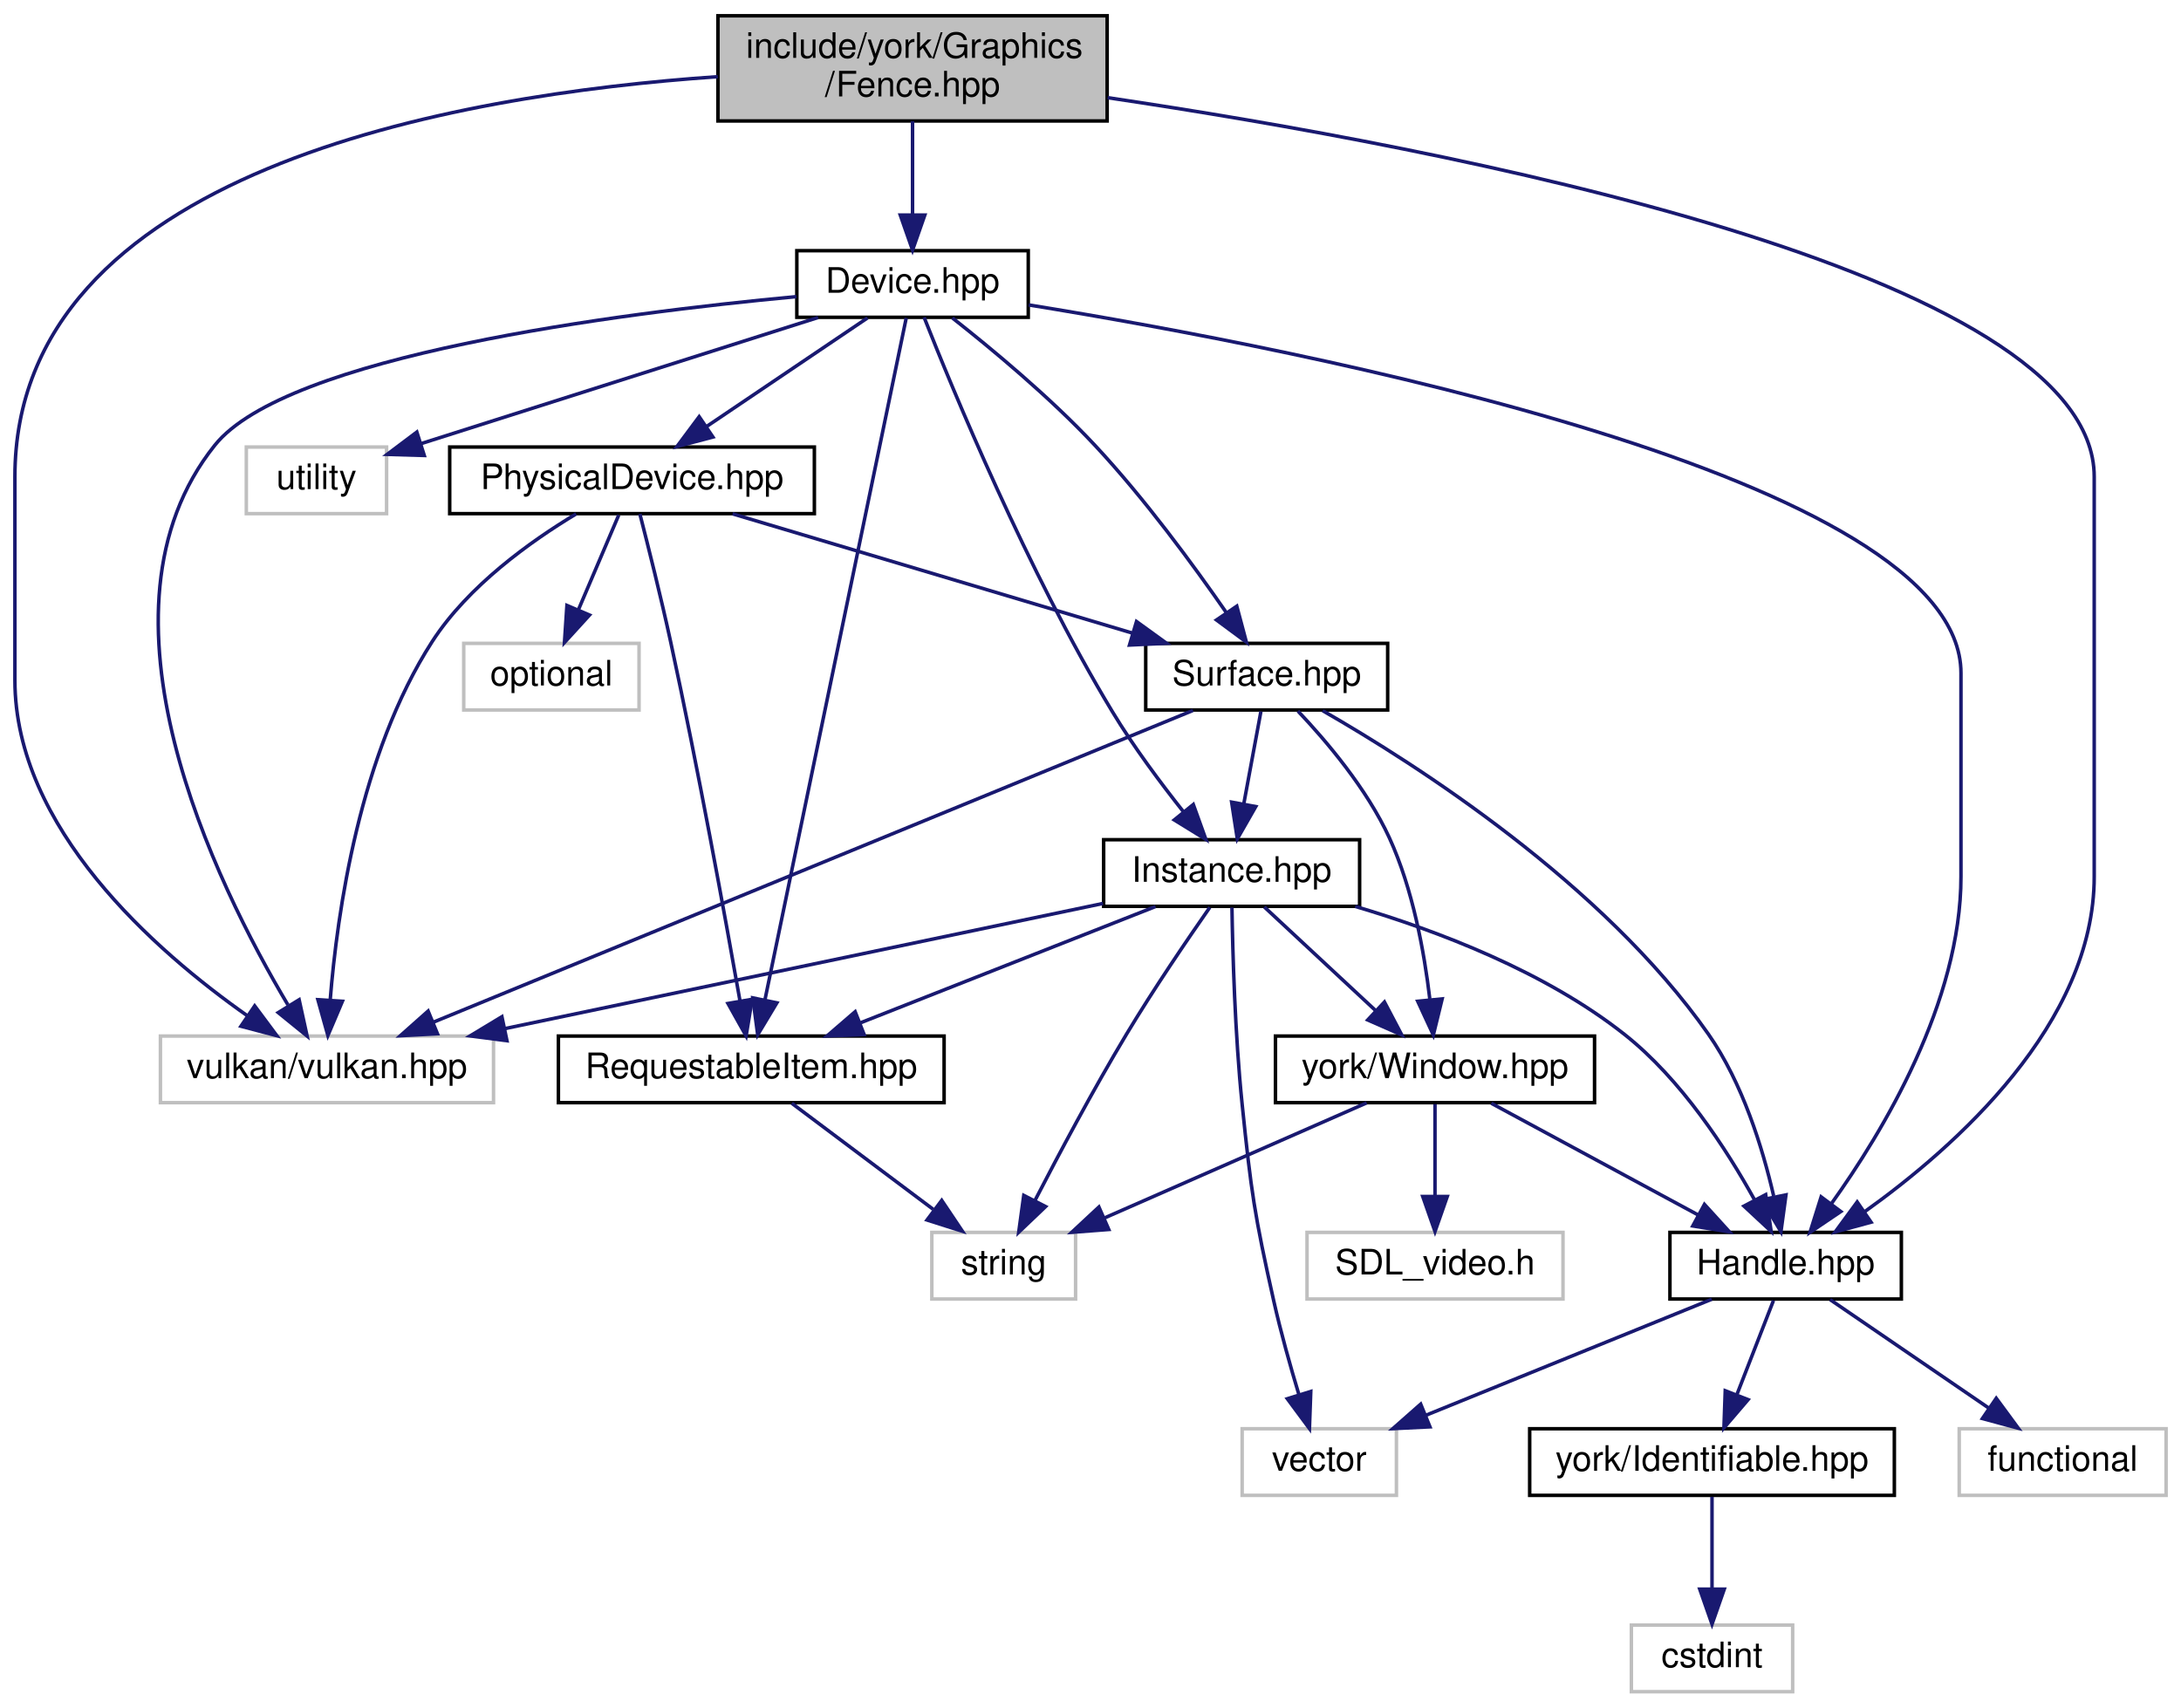
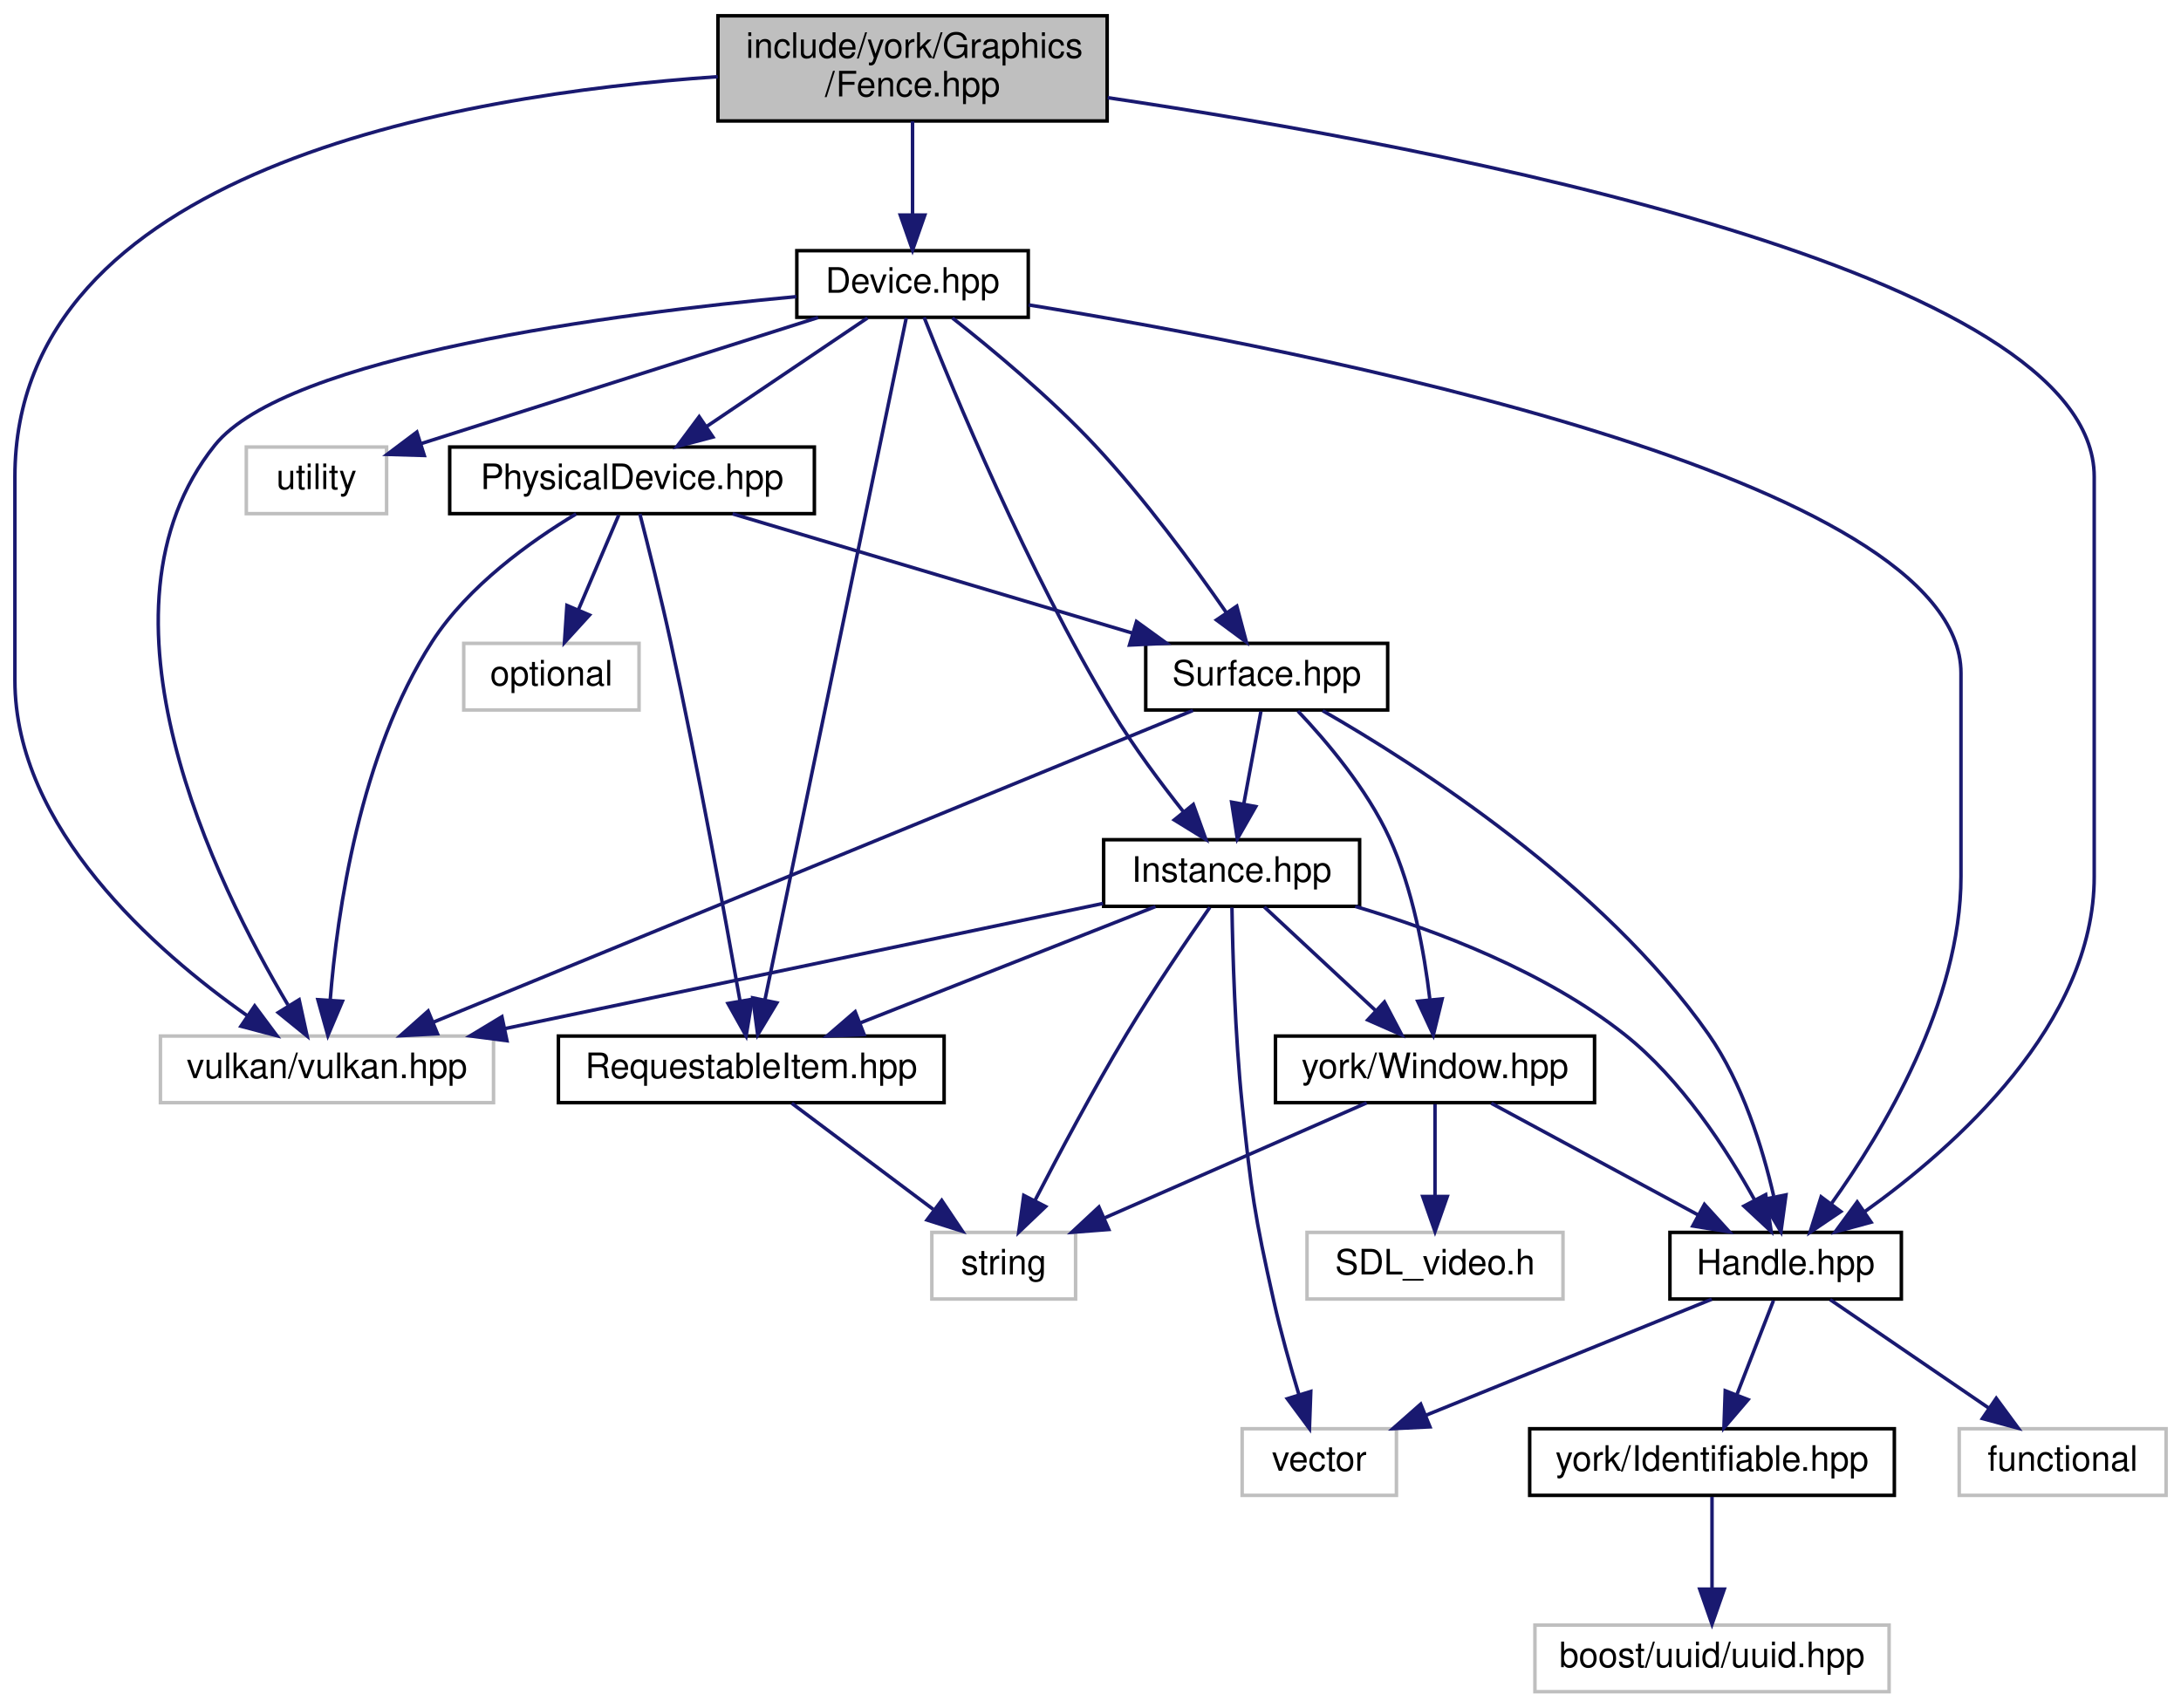
<svg xmlns="http://www.w3.org/2000/svg" xmlns:xlink="http://www.w3.org/1999/xlink" width="622pt" height="487pt" viewBox="0.00 0.00 621.50 487.00">
  <g id="graph0" class="graph" transform="scale(1 1) rotate(0) translate(4 483)">
    <g id="node1" class="node">
      <g id="a_node1">
        <a xlink:title=" ">
          <polygon fill="#bfbfbf" stroke="black" points="200.5,-448.5 200.5,-478.5 311.5,-478.5 311.5,-448.5 200.5,-448.5" />
          <text text-anchor="start" x="208.5" y="-466.5" font-family="Helvetica,sans-Serif" font-size="10.00">include/york/Graphics</text>
          <text text-anchor="middle" x="256" y="-455.5" font-family="Helvetica,sans-Serif" font-size="10.00">/Fence.hpp</text>
        </a>
      </g>
    </g>
    <g id="node2" class="node">
      <g id="a_node2">
        <a xlink:title=" ">
          <polygon fill="none" stroke="#bfbfbf" points="41.5,-168.5 41.5,-187.5 136.5,-187.5 136.5,-168.5 41.5,-168.5" />
          <text text-anchor="middle" x="89" y="-175.5" font-family="Helvetica,sans-Serif" font-size="10.00">vulkan/vulkan.hpp</text>
        </a>
      </g>
    </g>
    <g id="edge1" class="edge">
      <path fill="none" stroke="midnightblue" d="M200.45,-461.13C125.16,-455.97 0,-434.28 0,-347 0,-347 0,-347 0,-289 0,-246.85 39.99,-211.78 66.36,-193.24" />
      <polygon fill="midnightblue" stroke="midnightblue" points="68.38,-196.1 74.7,-187.6 64.46,-190.3 68.38,-196.1" />
    </g>
    <g id="node3" class="node">
      <g id="a_node3">
        <a xlink:href="_handle_8hpp.html" target="_top" xlink:title="Contains the declarations for the Handle classes which form the basis of our Vulkan implementation.">
          <polygon fill="none" stroke="black" points="472,-112.5 472,-131.5 538,-131.5 538,-112.5 472,-112.5" />
          <text text-anchor="middle" x="505" y="-119.5" font-family="Helvetica,sans-Serif" font-size="10.00">Handle.hpp</text>
        </a>
      </g>
    </g>
    <g id="edge2" class="edge">
      <path fill="none" stroke="midnightblue" d="M311.65,-455.14C407.37,-440.92 593,-405.76 593,-347 593,-347 593,-347 593,-233 593,-191.03 553.46,-155.9 527.39,-137.3" />
      <polygon fill="midnightblue" stroke="midnightblue" points="529.36,-134.41 519.14,-131.64 525.4,-140.18 529.36,-134.41" />
    </g>
    <g id="node8" class="node">
      <g id="a_node8">
        <a xlink:href="_device_8hpp.html" target="_top" xlink:title=" ">
          <polygon fill="none" stroke="black" points="223,-392.5 223,-411.5 289,-411.5 289,-392.5 223,-392.5" />
          <text text-anchor="middle" x="256" y="-399.5" font-family="Helvetica,sans-Serif" font-size="10.00">Device.hpp</text>
        </a>
      </g>
    </g>
    <g id="edge7" class="edge">
      <path fill="none" stroke="midnightblue" d="M256,-448.4C256,-440.47 256,-430.46 256,-421.86" />
      <polygon fill="midnightblue" stroke="midnightblue" points="259.5,-421.66 256,-411.66 252.5,-421.66 259.5,-421.66" />
    </g>
    <g id="node4" class="node">
      <g id="a_node4">
        <a xlink:title=" ">
          <polygon fill="none" stroke="#bfbfbf" points="350,-56.5 350,-75.5 394,-75.5 394,-56.5 350,-56.5" />
          <text text-anchor="middle" x="372" y="-63.5" font-family="Helvetica,sans-Serif" font-size="10.00">vector</text>
        </a>
      </g>
    </g>
    <g id="edge3" class="edge">
      <path fill="none" stroke="midnightblue" d="M483.93,-112.44C461.94,-103.52 427.27,-89.44 402.34,-79.32" />
      <polygon fill="midnightblue" stroke="midnightblue" points="403.56,-76.04 392.98,-75.52 400.92,-82.52 403.56,-76.04" />
    </g>
    <g id="node5" class="node">
      <g id="a_node5">
        <a xlink:title=" ">
          <polygon fill="none" stroke="#bfbfbf" points="554.5,-56.5 554.5,-75.5 613.5,-75.5 613.5,-56.5 554.5,-56.5" />
          <text text-anchor="middle" x="584" y="-63.5" font-family="Helvetica,sans-Serif" font-size="10.00">functional</text>
        </a>
      </g>
    </g>
    <g id="edge4" class="edge">
      <path fill="none" stroke="midnightblue" d="M517.69,-112.32C529.9,-103.98 548.58,-91.21 563,-81.35" />
      <polygon fill="midnightblue" stroke="midnightblue" points="565.06,-84.19 571.34,-75.65 561.11,-78.41 565.06,-84.19" />
    </g>
    <g id="node6" class="node">
      <g id="a_node6">
        <a xlink:href="_identifiable_8hpp.html" target="_top" xlink:title=" ">
          <polygon fill="none" stroke="black" points="432,-56.5 432,-75.5 536,-75.5 536,-56.5 432,-56.5" />
          <text text-anchor="middle" x="484" y="-63.5" font-family="Helvetica,sans-Serif" font-size="10.00">york/Identifiable.hpp</text>
        </a>
      </g>
    </g>
    <g id="edge5" class="edge">
      <path fill="none" stroke="midnightblue" d="M501.53,-112.08C498.69,-104.77 494.57,-94.18 491.04,-85.1" />
      <polygon fill="midnightblue" stroke="midnightblue" points="494.29,-83.8 487.4,-75.75 487.77,-86.34 494.29,-83.8" />
    </g>
    <g id="node7" class="node">
      <g id="a_node7">
        <a xlink:title=" ">
-           <polygon fill="none" stroke="#bfbfbf" points="461,-0.5 461,-19.5 507,-19.5 507,-0.5 461,-0.5" />
-           <text text-anchor="middle" x="484" y="-7.5" font-family="Helvetica,sans-Serif" font-size="10.00">cstdint</text>
+           <polygon fill="none" stroke="#bfbfbf" points="433.5,-0.5 433.5,-19.5 534.5,-19.5 534.5,-0.5 433.5,-0.5" />
+           <text text-anchor="middle" x="484" y="-7.5" font-family="Helvetica,sans-Serif" font-size="10.00">boost/uuid/uuid.hpp</text>
        </a>
      </g>
    </g>
    <g id="edge6" class="edge">
      <path fill="none" stroke="midnightblue" d="M484,-56.08C484,-49.01 484,-38.86 484,-29.99" />
      <polygon fill="midnightblue" stroke="midnightblue" points="487.5,-29.75 484,-19.75 480.5,-29.75 487.5,-29.75" />
    </g>
    <g id="edge9" class="edge">
      <path fill="none" stroke="midnightblue" d="M222.87,-398.4C171.76,-393.63 77.4,-381.53 57,-356 19.03,-308.49 57.36,-230.81 77.87,-196.38" />
      <polygon fill="midnightblue" stroke="midnightblue" points="81.06,-197.86 83.33,-187.51 75.1,-194.19 81.06,-197.86" />
    </g>
    <g id="edge10" class="edge">
      <path fill="none" stroke="midnightblue" d="M289.14,-396.03C366.99,-383.41 555,-347.14 555,-291 555,-291 555,-291 555,-233 555,-197.18 532.76,-160.21 517.95,-139.56" />
      <polygon fill="midnightblue" stroke="midnightblue" points="520.73,-137.45 511.95,-131.52 515.12,-141.63 520.73,-137.45" />
    </g>
    <g id="node9" class="node">
      <g id="a_node9">
        <a xlink:title=" ">
          <polygon fill="none" stroke="#bfbfbf" points="66,-336.5 66,-355.5 106,-355.5 106,-336.5 66,-336.5" />
          <text text-anchor="middle" x="86" y="-343.5" font-family="Helvetica,sans-Serif" font-size="10.00">utility</text>
        </a>
      </g>
    </g>
    <g id="edge8" class="edge">
      <path fill="none" stroke="midnightblue" d="M229.06,-392.44C198.23,-382.65 147.86,-366.65 115.86,-356.48" />
      <polygon fill="midnightblue" stroke="midnightblue" points="116.75,-353.09 106.16,-353.4 114.63,-359.77 116.75,-353.09" />
    </g>
    <g id="node10" class="node">
      <g id="a_node10">
        <a xlink:href="_instance_8hpp.html" target="_top" xlink:title=" ">
          <polygon fill="none" stroke="black" points="310.5,-224.5 310.5,-243.5 383.5,-243.5 383.5,-224.5 310.5,-224.5" />
          <text text-anchor="middle" x="347" y="-231.5" font-family="Helvetica,sans-Serif" font-size="10.00">Instance.hpp</text>
        </a>
      </g>
    </g>
    <g id="edge11" class="edge">
      <path fill="none" stroke="midnightblue" d="M259.3,-392.48C267.27,-372.27 288.74,-320.14 313,-280 319.01,-270.05 326.77,-259.65 333.35,-251.35" />
      <polygon fill="midnightblue" stroke="midnightblue" points="336.07,-253.55 339.66,-243.58 330.64,-249.14 336.07,-253.55" />
    </g>
    <g id="node12" class="node">
      <g id="a_node12">
        <a xlink:href="_requestable_item_8hpp.html" target="_top" xlink:title=" ">
          <polygon fill="none" stroke="black" points="155,-168.5 155,-187.5 265,-187.5 265,-168.5 155,-168.5" />
          <text text-anchor="middle" x="210" y="-175.5" font-family="Helvetica,sans-Serif" font-size="10.00">RequestableItem.hpp</text>
        </a>
      </g>
    </g>
    <g id="edge31" class="edge">
      <path fill="none" stroke="midnightblue" d="M254.2,-392.3C247.43,-359.63 223.44,-243.87 213.93,-197.96" />
      <polygon fill="midnightblue" stroke="midnightblue" points="217.3,-196.97 211.84,-187.88 210.44,-198.39 217.3,-196.97" />
    </g>
    <g id="node15" class="node">
      <g id="a_node15">
        <a xlink:href="_physical_device_8hpp.html" target="_top" xlink:title=" ">
          <polygon fill="none" stroke="black" points="124,-336.5 124,-355.5 228,-355.5 228,-336.5 124,-336.5" />
          <text text-anchor="middle" x="176" y="-343.5" font-family="Helvetica,sans-Serif" font-size="10.00">PhysicalDevice.hpp</text>
        </a>
      </g>
    </g>
    <g id="edge22" class="edge">
      <path fill="none" stroke="midnightblue" d="M243.15,-392.32C230.78,-383.98 211.87,-371.21 197.26,-361.35" />
      <polygon fill="midnightblue" stroke="midnightblue" points="199.07,-358.35 188.82,-355.65 195.15,-364.15 199.07,-358.35" />
    </g>
    <g id="node17" class="node">
      <g id="a_node17">
        <a xlink:href="_surface_8hpp.html" target="_top" xlink:title=" ">
          <polygon fill="none" stroke="black" points="322.5,-280.5 322.5,-299.5 391.5,-299.5 391.5,-280.5 322.5,-280.5" />
          <text text-anchor="middle" x="357" y="-287.5" font-family="Helvetica,sans-Serif" font-size="10.00">Surface.hpp</text>
        </a>
      </g>
    </g>
    <g id="edge32" class="edge">
      <path fill="none" stroke="midnightblue" d="M267.36,-392.32C278.33,-383.69 295.12,-369.78 308,-356 322.11,-340.9 336.09,-321.84 345.49,-308.27" />
      <polygon fill="midnightblue" stroke="midnightblue" points="348.47,-310.11 351.2,-299.87 342.68,-306.17 348.47,-310.11" />
    </g>
    <g id="edge14" class="edge">
      <path fill="none" stroke="midnightblue" d="M310.31,-225.32C265.67,-215.98 190.05,-200.15 139.82,-189.64" />
      <polygon fill="midnightblue" stroke="midnightblue" points="140.33,-186.17 129.82,-187.54 138.89,-193.02 140.33,-186.17" />
    </g>
    <g id="edge15" class="edge">
      <path fill="none" stroke="midnightblue" d="M382.24,-224.48C405.76,-217.51 436.39,-205.86 459,-188 475.22,-175.19 488.18,-155.17 496.16,-140.74" />
      <polygon fill="midnightblue" stroke="midnightblue" points="499.31,-142.27 500.87,-131.79 493.11,-139.01 499.31,-142.27" />
    </g>
    <g id="edge13" class="edge">
      <path fill="none" stroke="midnightblue" d="M347.09,-224.15C347.29,-211.61 347.94,-188 350,-168 352.59,-142.92 353.49,-136.6 359,-112 361,-103.06 363.76,-93.28 366.22,-85.12" />
      <polygon fill="midnightblue" stroke="midnightblue" points="369.57,-86.13 369.19,-75.55 362.88,-84.06 369.57,-86.13" />
    </g>
    <g id="node11" class="node">
      <g id="a_node11">
        <a xlink:title=" ">
          <polygon fill="none" stroke="#bfbfbf" points="261.5,-112.5 261.5,-131.5 302.5,-131.5 302.5,-112.5 261.5,-112.5" />
          <text text-anchor="middle" x="282" y="-119.5" font-family="Helvetica,sans-Serif" font-size="10.00">string</text>
        </a>
      </g>
    </g>
    <g id="edge12" class="edge">
      <path fill="none" stroke="midnightblue" d="M340.77,-224.19C334.52,-215.24 324.74,-200.88 317,-188 307.53,-172.24 297.69,-153.74 290.86,-140.51" />
      <polygon fill="midnightblue" stroke="midnightblue" points="293.95,-138.87 286.28,-131.56 287.72,-142.05 293.95,-138.87" />
    </g>
    <g id="edge16" class="edge">
      <path fill="none" stroke="midnightblue" d="M325.29,-224.44C302.65,-215.52 266.93,-201.44 241.25,-191.32" />
      <polygon fill="midnightblue" stroke="midnightblue" points="242.19,-187.93 231.61,-187.52 239.63,-194.44 242.19,-187.93" />
    </g>
    <g id="node13" class="node">
      <g id="a_node13">
        <a xlink:href="_window_8hpp.html" target="_top" xlink:title=" ">
          <polygon fill="none" stroke="black" points="359.5,-168.5 359.5,-187.5 450.5,-187.5 450.5,-168.5 359.5,-168.5" />
          <text text-anchor="middle" x="405" y="-175.5" font-family="Helvetica,sans-Serif" font-size="10.00">york/Window.hpp</text>
        </a>
      </g>
    </g>
    <g id="edge18" class="edge">
      <path fill="none" stroke="midnightblue" d="M356.32,-224.32C364.89,-216.34 377.81,-204.31 388.19,-194.65" />
      <polygon fill="midnightblue" stroke="midnightblue" points="390.58,-197.21 395.51,-187.83 385.81,-192.09 390.58,-197.21" />
    </g>
    <g id="edge17" class="edge">
      <path fill="none" stroke="midnightblue" d="M221.57,-168.32C232.42,-160.18 248.88,-147.84 261.88,-138.09" />
      <polygon fill="midnightblue" stroke="midnightblue" points="264.32,-140.63 270.22,-131.83 260.12,-135.03 264.32,-140.63" />
    </g>
    <g id="edge21" class="edge">
      <path fill="none" stroke="midnightblue" d="M421.07,-168.32C436.96,-159.74 461.51,-146.49 479.96,-136.52" />
      <polygon fill="midnightblue" stroke="midnightblue" points="481.84,-139.49 488.97,-131.65 478.51,-133.33 481.84,-139.49" />
    </g>
    <g id="edge19" class="edge">
      <path fill="none" stroke="midnightblue" d="M385.51,-168.44C365.36,-159.6 333.68,-145.69 310.67,-135.59" />
      <polygon fill="midnightblue" stroke="midnightblue" points="311.96,-132.33 301.4,-131.52 309.15,-138.74 311.96,-132.33" />
    </g>
    <g id="node14" class="node">
      <g id="a_node14">
        <a xlink:title=" ">
          <polygon fill="none" stroke="#bfbfbf" points="368.5,-112.5 368.5,-131.5 441.5,-131.5 441.5,-112.5 368.5,-112.5" />
          <text text-anchor="middle" x="405" y="-119.5" font-family="Helvetica,sans-Serif" font-size="10.00">SDL_video.h</text>
        </a>
      </g>
    </g>
    <g id="edge20" class="edge">
      <path fill="none" stroke="midnightblue" d="M405,-168.08C405,-161.01 405,-150.86 405,-141.99" />
      <polygon fill="midnightblue" stroke="midnightblue" points="408.5,-141.75 405,-131.75 401.5,-141.75 408.5,-141.75" />
    </g>
    <g id="edge24" class="edge">
      <path fill="none" stroke="midnightblue" d="M160.05,-336.42C147.06,-328.61 129.25,-315.89 119,-300 98.35,-267.98 91.91,-222.78 89.91,-197.67" />
      <polygon fill="midnightblue" stroke="midnightblue" points="93.4,-197.42 89.26,-187.66 86.41,-197.87 93.4,-197.42" />
    </g>
    <g id="edge30" class="edge">
      <path fill="none" stroke="midnightblue" d="M178.24,-336.4C180.56,-327.37 184.24,-312.73 187,-300 194.84,-263.9 202.57,-221.43 206.77,-197.62" />
      <polygon fill="midnightblue" stroke="midnightblue" points="210.26,-197.99 208.53,-187.54 203.36,-196.79 210.26,-197.99" />
    </g>
    <g id="node16" class="node">
      <g id="a_node16">
        <a xlink:title=" ">
          <polygon fill="none" stroke="#bfbfbf" points="128,-280.5 128,-299.5 178,-299.5 178,-280.5 128,-280.5" />
          <text text-anchor="middle" x="153" y="-287.5" font-family="Helvetica,sans-Serif" font-size="10.00">optional</text>
        </a>
      </g>
    </g>
    <g id="edge23" class="edge">
      <path fill="none" stroke="midnightblue" d="M172.2,-336.08C169.09,-328.77 164.58,-318.18 160.71,-309.1" />
      <polygon fill="midnightblue" stroke="midnightblue" points="163.87,-307.58 156.73,-299.75 157.43,-310.32 163.87,-307.58" />
    </g>
    <g id="edge25" class="edge">
      <path fill="none" stroke="midnightblue" d="M204.68,-336.44C235.53,-327.24 284.73,-312.56 318.83,-302.39" />
      <polygon fill="midnightblue" stroke="midnightblue" points="319.87,-305.73 328.45,-299.52 317.87,-299.02 319.87,-305.73" />
    </g>
    <g id="edge26" class="edge">
      <path fill="none" stroke="midnightblue" d="M335.97,-280.37C288.81,-261.01 174.43,-214.06 119.47,-191.51" />
      <polygon fill="midnightblue" stroke="midnightblue" points="120.51,-188.15 109.93,-187.59 117.85,-194.63 120.51,-188.15" />
    </g>
    <g id="edge28" class="edge">
      <path fill="none" stroke="midnightblue" d="M372.97,-280.3C399.56,-265.04 452.94,-230.95 483,-188 492.71,-174.12 498.42,-155.61 501.58,-141.89" />
      <polygon fill="midnightblue" stroke="midnightblue" points="505.09,-142.2 503.66,-131.7 498.23,-140.8 505.09,-142.2" />
    </g>
    <g id="edge29" class="edge">
      <path fill="none" stroke="midnightblue" d="M355.35,-280.08C354.02,-272.93 352.12,-262.64 350.46,-253.69" />
      <polygon fill="midnightblue" stroke="midnightblue" points="353.88,-252.95 348.62,-243.75 347,-254.22 353.88,-252.95" />
    </g>
    <g id="edge27" class="edge">
      <path fill="none" stroke="midnightblue" d="M365.91,-280.19C373.98,-271.68 385.57,-258.04 392,-244 398.67,-229.43 401.93,-211.49 403.51,-198.14" />
      <polygon fill="midnightblue" stroke="midnightblue" points="407.04,-198.1 404.52,-187.8 400.07,-197.42 407.04,-198.1" />
    </g>
  </g>
</svg>
